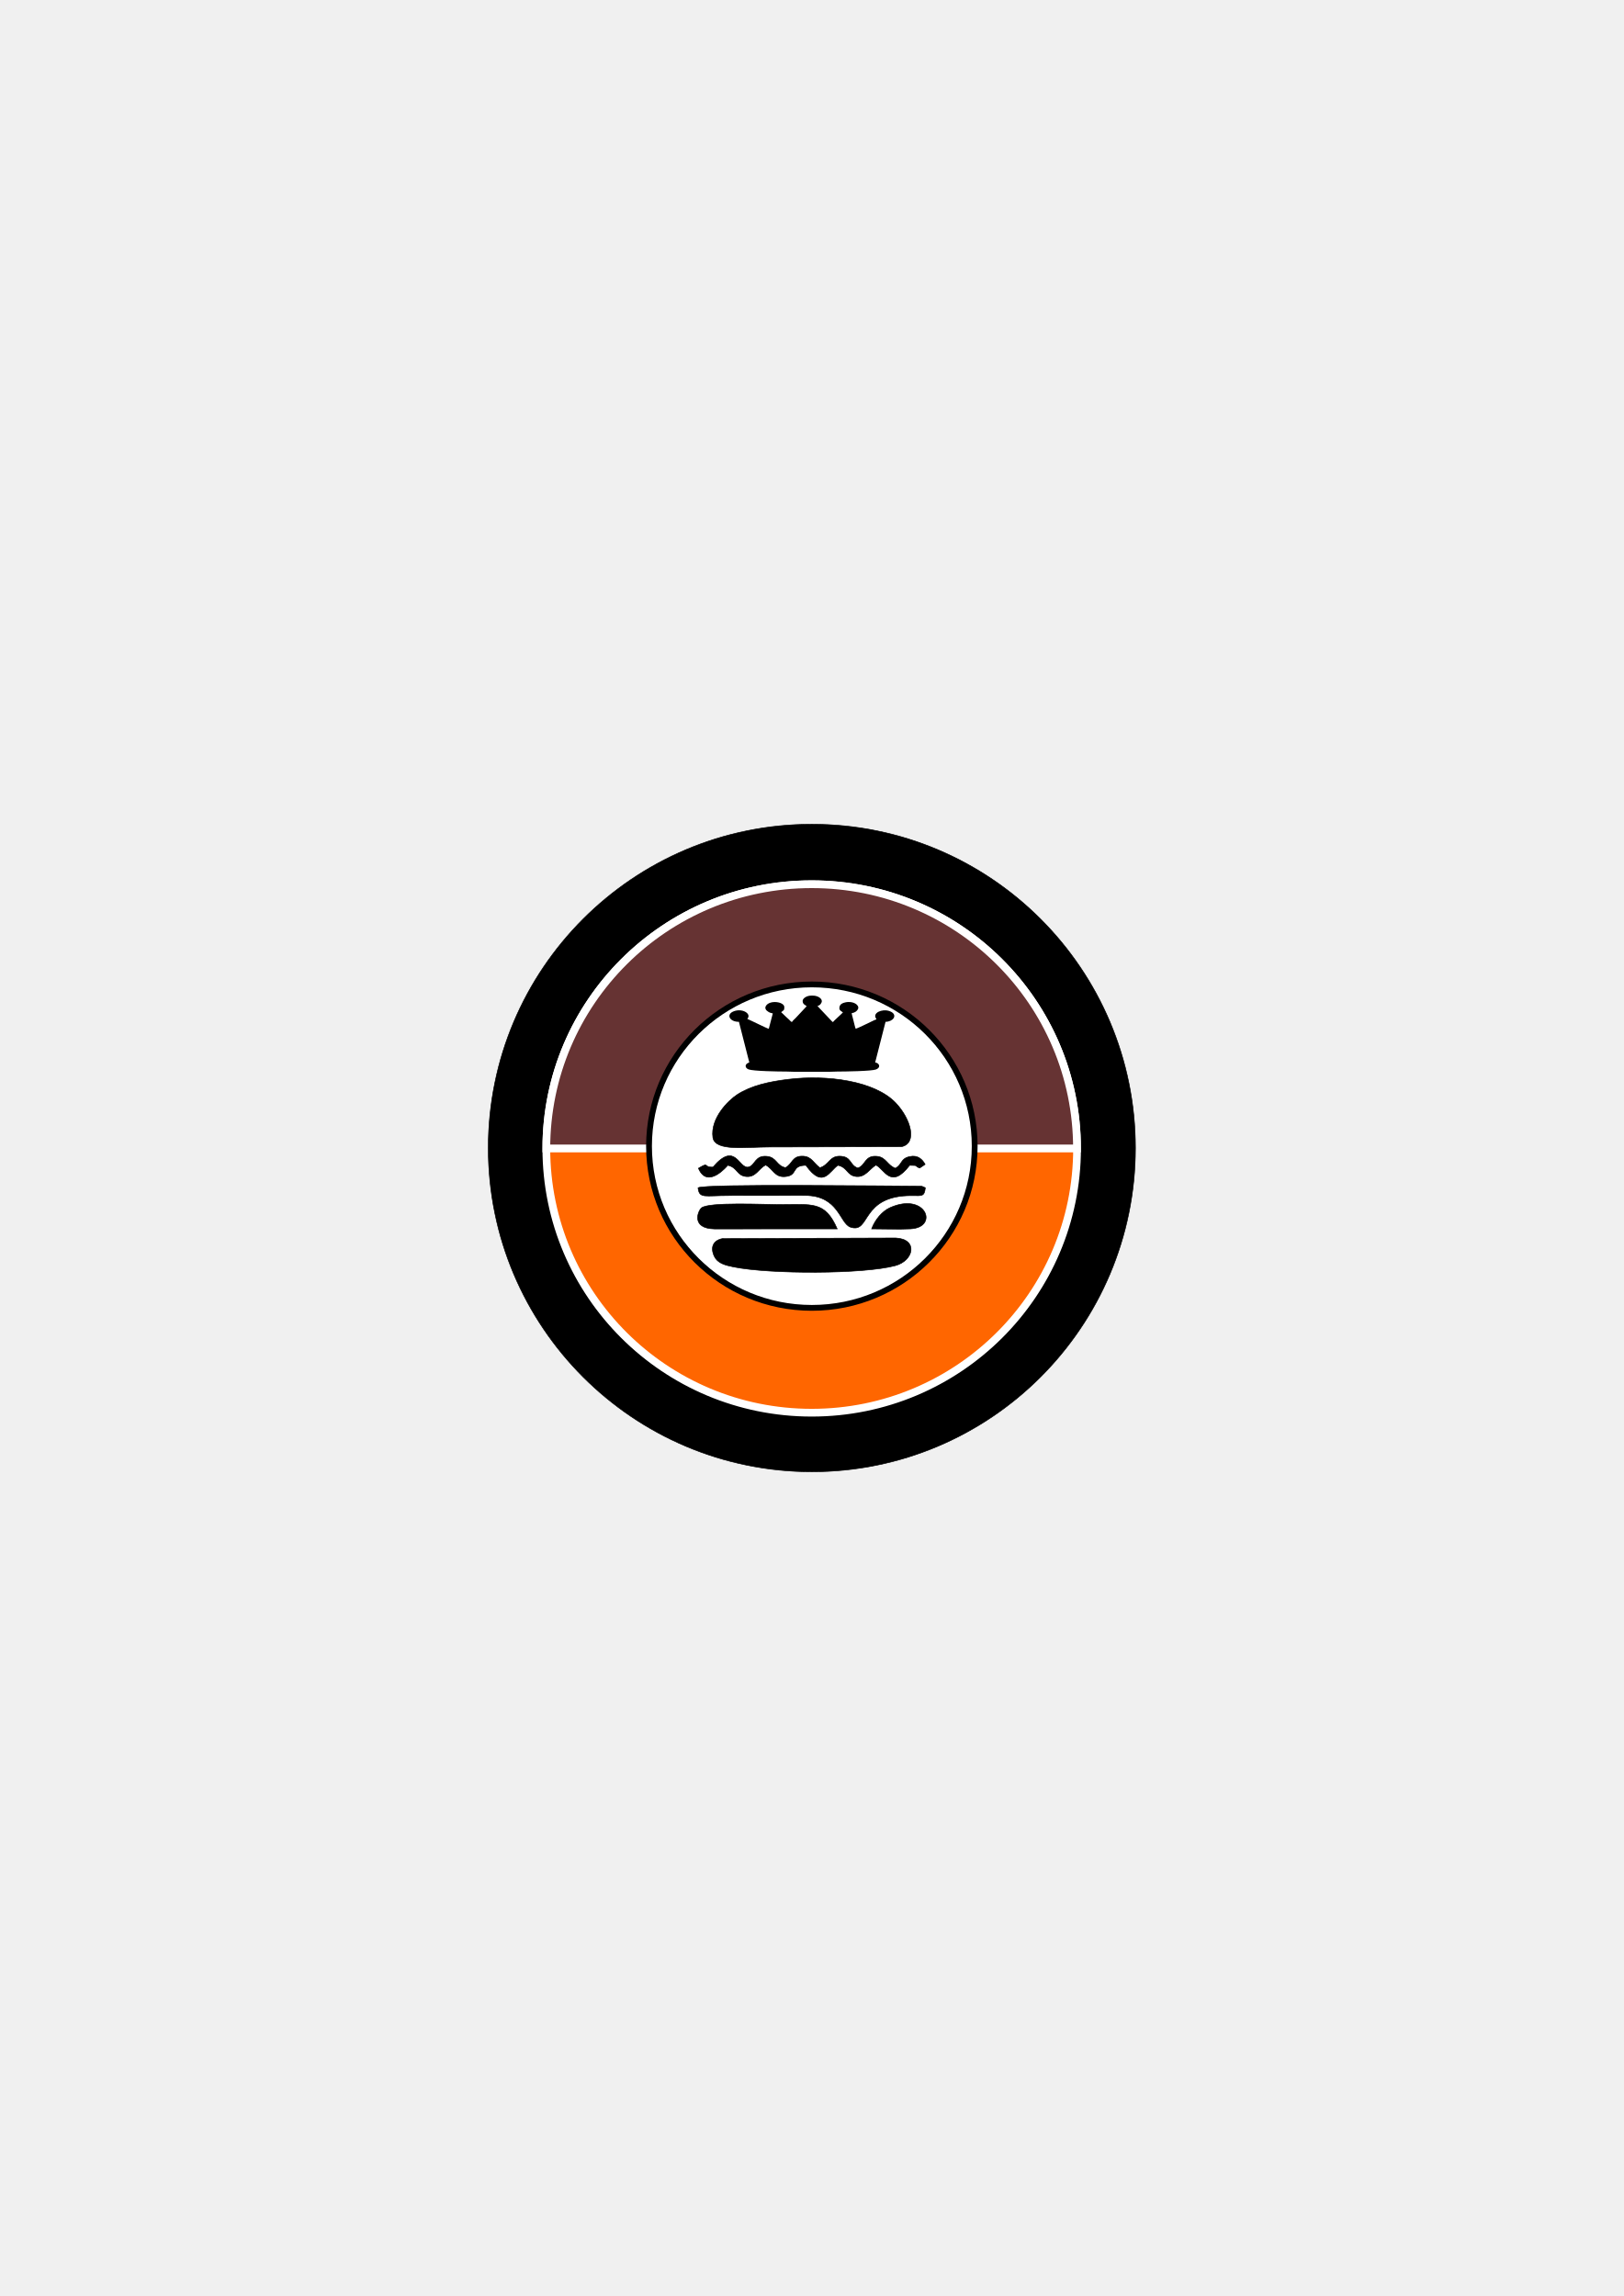
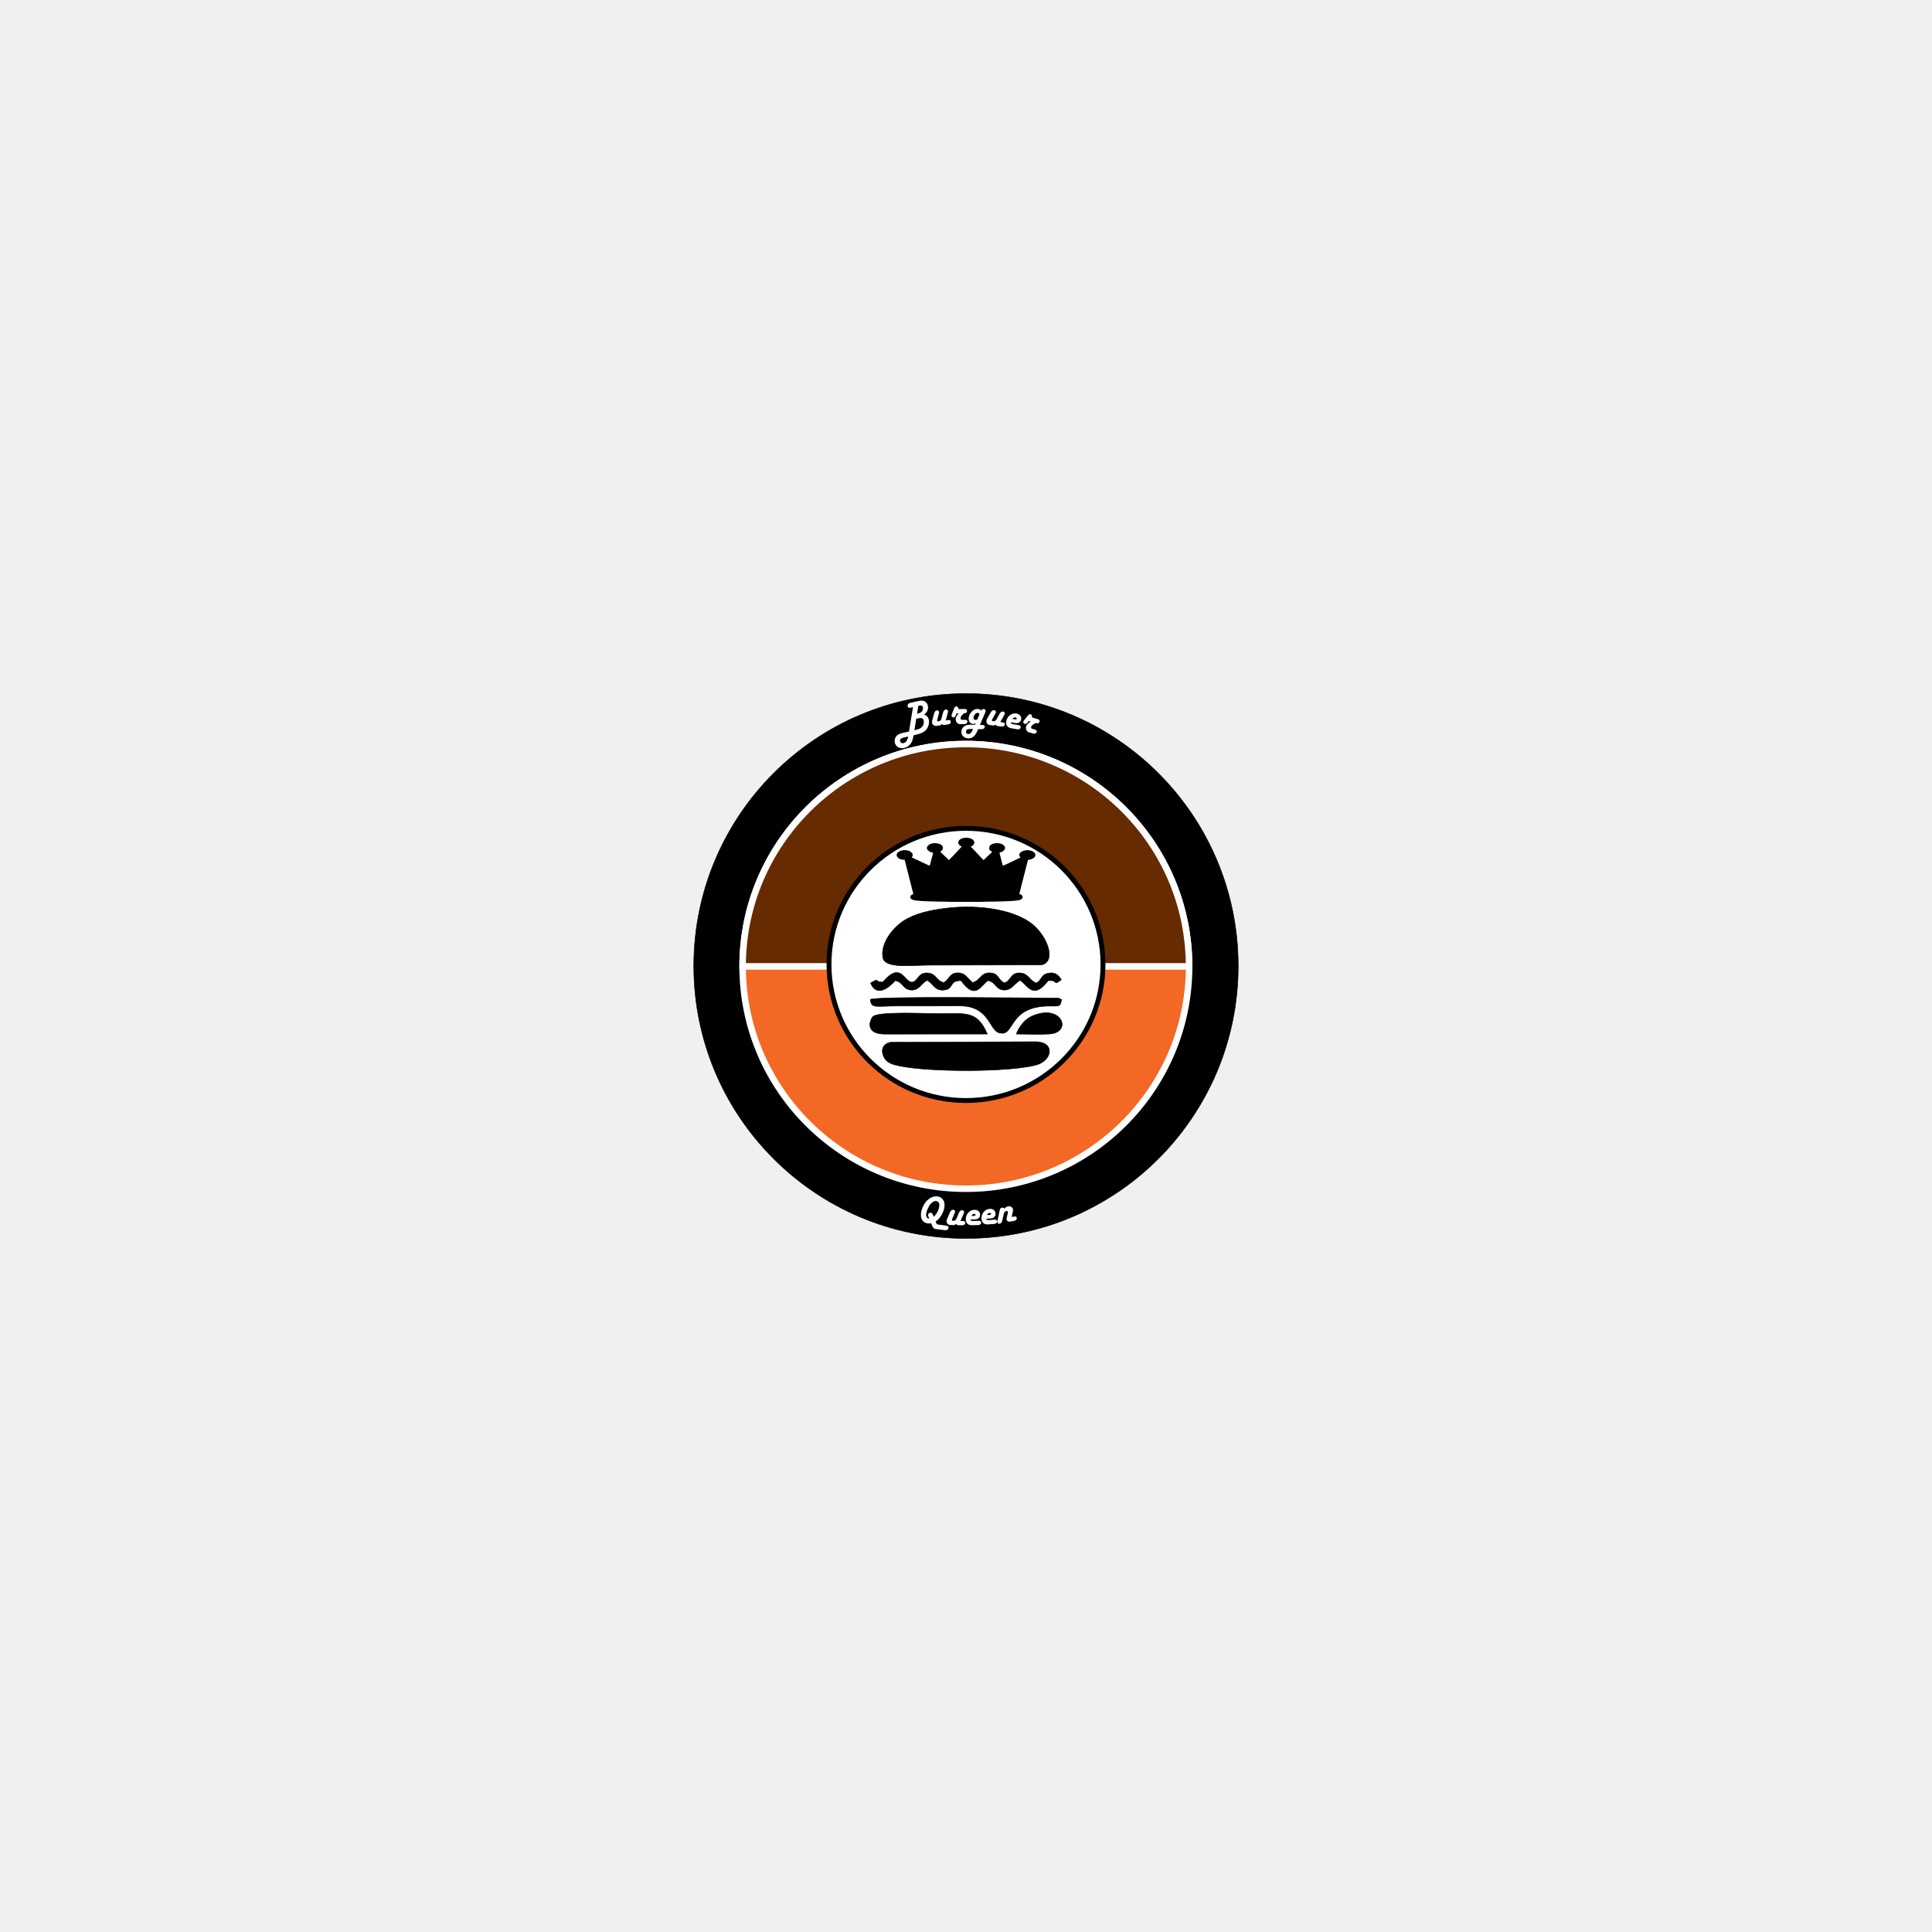
- <svg xmlns="http://www.w3.org/2000/svg" xml:space="preserve" width="210mm" height="297mm" version="1.1" style="shape-rendering:geometricPrecision; text-rendering:geometricPrecision; image-rendering:optimizeQuality; fill-rule:evenodd; clip-rule:evenodd" viewBox="0 0 21000 29700">
+ <svg xmlns="http://www.w3.org/2000/svg" xml:space="preserve" width="150" height="150" version="1.1" style="shape-rendering:geometricPrecision; text-rendering:geometricPrecision; image-rendering:optimizeQuality; fill-rule:evenodd; clip-rule:evenodd" viewBox="0 0 21000 29700">
  <defs>
    <style type="text/css">
-    
-     .str1 {stroke:white;stroke-width:100}
-     .str2 {stroke:black;stroke-width:75}
-     .str0 {stroke:black;stroke-width:7.62}
-     .fil4 {fill:none}
-     .fil5 {fill:black}
-     .fil0 {fill:black}
-     .fil2 {fill:#663333}
-     .fil1 {fill:#FF6600}
-     .fil3 {fill:white}
-    
-   </style>
+         .str1 {stroke:white;stroke-width:100}
+         .str2 {stroke:black;stroke-width:75}
+         .str0 {stroke:black;stroke-width:7.62}
+         .fil4 {fill:none}
+         .fil6 {fill:black}
+         .fil0 {fill:black}
+         .fil2 {fill:#662b00}
+         .fil1 {fill:#f46825}
+         .fil3 {fill:white}
+         .fil5 {fill:white;fill-rule:nonzero}
+     </style>
  </defs>
  <g id="Camada_x0020_1">
-     <g id="_1855282350896">
-       <path class="fil0 str0" d="M10500 10662c2311,0 4185,1875 4185,4188 0,2313 -1874,4188 -4185,4188 -2311,0 -4185,-1875 -4185,-4188 0,-2313 1874,-4188 4185,-4188z" />
+     <g id="_3049273246176">
      <g>
+         <path class="fil0 str0" d="M10500 10662c2311,0 4185,1875 4185,4188 0,2313 -1874,4188 -4185,4188 -2311,0 -4185,-1875 -4185,-4188 0,-2313 1874,-4188 4185,-4188z" />
        <ellipse class="fil1 str1" cx="10498" cy="14856" rx="3432" ry="3418" />
        <path class="fil2 str1" d="M10498 14856l-3432 0c0,-1888 1536,-3418 3432,-3418 1895,0 3431,1530 3431,3418l-3431 0z" />
        <ellipse class="fil3 str2" cx="10500" cy="14826" rx="2106" ry="2092" />
        <circle class="fil4" cx="10500" cy="14826" r="3421" />
+         <path class="fil5" d="M9685 10870l-34 8 -8 2c-22,5 -35,-2 -40,-21 -2,-12 0,-23 7,-33 7,-11 17,-17 31,-20l8 -2 119 -28c39,-9 71,-7 96,5 25,12 41,34 49,65 6,28 4,54 -7,79 -11,25 -29,46 -53,61 40,9 65,35 75,78 6,28 5,56 -4,86 -9,30 -24,55 -44,77 -28,29 -76,51 -142,66l-43 10 -2 9c-7,34 -13,58 -18,72 -4,15 -12,29 -22,43 -26,38 -60,62 -102,71 -34,8 -65,5 -93,-11 -27,-15 -44,-38 -52,-70 -4,-20 -4,-40 2,-60 6,-20 16,-36 30,-50 18,-17 46,-30 83,-39l103 -23 61 -375zm63 102l17 -5c28,-6 48,-17 59,-33 6,-9 10,-19 13,-30 2,-12 3,-23 0,-32 -3,-16 -13,-25 -29,-27 -6,-1 -18,1 -36,5l-5 1 -19 121zm-41 253l24 -5c42,-10 73,-24 91,-44 12,-13 21,-28 26,-46 5,-18 5,-36 2,-52 -5,-19 -14,-32 -27,-37 -13,-5 -35,-4 -63,2l-25 6 -28 176zm-95 97l-77 18c-38,9 -54,27 -48,54 3,11 9,20 19,25 10,6 21,8 33,5 18,-4 33,-15 46,-33 13,-18 22,-41 27,-69z" />
+         <path id="1" class="fil5" d="M10189 11075l35 -5c14,-2 24,-1 31,3 6,3 10,9 11,19 1,12 -2,22 -10,30 -8,8 -20,13 -36,15l-54 7c-17,2 -29,-3 -36,-15 -9,14 -22,22 -39,24l-44 6c-18,2 -33,-1 -46,-11 -13,-10 -21,-23 -23,-40 -1,-9 0,-21 3,-34l29 -106c8,-29 22,-45 41,-48 9,-1 17,1 24,6 6,5 10,11 11,19 1,6 0,13 -2,21l-2 9 -22 81 -2 10c-1,5 -2,9 -2,12 1,9 7,13 19,11 25,-3 40,-15 46,-36l26 -98c8,-29 22,-45 42,-48 9,-1 16,1 23,6 7,5 11,11 11,19 1,6 0,16 -4,30l-30 113z" />
+         <path id="2" class="fil5" d="M10355 10968l-10 26c-9,23 -20,34 -35,35 -10,0 -17,-3 -23,-8 -7,-6 -10,-12 -10,-20 0,-5 2,-13 6,-24l33 -86c8,-20 19,-31 35,-31 15,0 24,7 28,21l2 9c2,5 3,8 6,9 2,1 8,2 18,2l71 -2c26,0 40,9 40,28 1,25 -16,38 -50,39l-3 3c-32,31 -47,55 -47,72 0,17 10,25 29,25l38 -1c25,0 38,8 39,26 0,12 -4,22 -13,29 -9,7 -21,11 -38,11l-59 1c-20,1 -37,-6 -50,-20 -13,-13 -20,-31 -20,-53 -1,-15 2,-28 9,-42 7,-13 19,-30 36,-50l-32 1z" />
+         <path id="3" class="fil5" d="M10714 11144l37 1c26,0 38,9 38,27 0,12 -5,22 -14,28 -10,7 -22,10 -38,10l-51 -1 -13 31c-32,75 -78,112 -138,111 -31,-1 -56,-11 -77,-31 -20,-19 -30,-43 -29,-72 0,-19 6,-37 16,-53 10,-16 24,-29 42,-38 21,-12 50,-17 86,-16l65 1 10 -23c-13,7 -25,10 -36,10 -22,0 -39,-8 -52,-23 -13,-16 -19,-35 -19,-59 1,-39 15,-74 43,-104 28,-31 59,-46 93,-45 25,1 43,9 55,26 10,-16 23,-24 41,-24 8,0 15,3 21,9 6,6 9,12 9,20 -1,7 -3,16 -9,29l-80 186zm-37 -92l26 -60c2,-5 3,-9 3,-12 0,-6 -3,-11 -8,-15 -5,-4 -12,-6 -20,-7 -14,0 -28,8 -42,25 -13,16 -20,33 -21,52 0,21 10,32 29,32 17,0 28,-5 33,-15zm-67 155l-52 -1c-18,0 -33,4 -43,11 -10,7 -15,18 -15,32 -1,10 3,18 9,25 7,7 16,10 26,10 14,0 27,-5 38,-16 11,-12 24,-32 37,-61z" />
+         <path id="4" class="fil5" d="M11027 11101l35 4c14,2 24,5 29,10 5,5 7,12 6,21 -2,12 -7,21 -17,27 -10,6 -23,8 -39,6l-54 -7c-17,-2 -27,-10 -31,-24 -13,12 -27,16 -44,14l-44 -6c-18,-2 -32,-9 -42,-22 -10,-12 -14,-27 -12,-44 1,-9 5,-20 12,-33l54 -95c15,-26 33,-38 52,-35 9,1 16,4 21,11 6,6 8,13 7,21 -1,6 -4,13 -8,20l-4 8 -41 73 -5 9c-3,5 -4,9 -5,11 -1,9 4,14 16,16 25,3 43,-5 54,-24l49 -88c15,-26 33,-38 53,-36 8,1 15,5 21,12 5,6 7,13 6,21 -1,6 -5,15 -12,28l-57 102z" />
+         <path id="5" class="fil5" d="M11189 11104c-2,15 8,24 30,28l89 15c25,4 36,15 33,33 -2,12 -8,21 -18,26 -10,6 -23,7 -39,4l-84 -14c-32,-5 -54,-17 -68,-36 -14,-18 -18,-42 -13,-72 6,-38 25,-69 55,-93 31,-24 64,-32 100,-26 26,4 46,14 59,31 14,16 19,35 15,58 -4,27 -19,45 -43,54 -13,6 -32,6 -56,2l-60 -10zm24 -52l33 5c21,4 32,1 33,-9 1,-10 -5,-17 -18,-19 -18,-3 -34,5 -48,23z" />
+         <path id="6" class="fil5" d="M11465 11084l-17 22c-15,19 -30,27 -44,22 -9,-2 -15,-7 -20,-14 -4,-7 -5,-14 -3,-22 2,-4 6,-11 13,-21l57 -71c13,-18 27,-24 42,-20 14,4 21,14 21,28l-1 10c0,5 1,8 3,10 2,2 8,4 17,7l68 19c25,8 35,20 30,38 -7,25 -27,33 -59,23l-4 2c-39,21 -61,39 -66,56 -5,16 2,26 19,31l37 11c25,7 34,19 29,36 -3,12 -10,20 -20,24 -11,5 -24,4 -39,0l-58 -17c-19,-5 -33,-17 -41,-34 -9,-17 -10,-36 -4,-57 4,-14 12,-26 22,-37 10,-11 26,-23 48,-37l-30 -9z" />
+         <path class="fil5" d="M10033 18777l11 26c3,8 7,13 12,16 5,3 14,6 27,7l112 15c27,3 40,15 37,35 -1,13 -8,23 -18,29 -11,6 -25,8 -42,6l-141 -18c-21,-3 -37,-16 -46,-38l-21 -50c-18,3 -35,4 -53,2 -37,-5 -65,-22 -84,-51 -18,-29 -24,-66 -18,-111 4,-34 16,-70 34,-106 18,-37 39,-66 63,-88 23,-22 49,-38 76,-49 28,-10 54,-14 79,-10 38,5 67,22 86,51 20,29 27,65 22,108 -6,45 -22,88 -47,130 -25,42 -54,74 -89,96zm-29 -71c23,-22 42,-47 57,-75 15,-29 24,-59 28,-89 3,-22 0,-40 -8,-54 -9,-14 -21,-22 -38,-24 -30,-4 -58,11 -87,44 -16,18 -30,42 -43,71 -13,28 -21,54 -24,77 -3,21 -1,38 6,52 7,15 18,23 31,25 2,0 5,0 9,0l-9 -21c-7,-16 -10,-29 -9,-38 1,-10 6,-18 14,-24 7,-6 16,-9 26,-7 9,1 16,4 21,8 4,5 9,14 15,27l11 28zm411 64l36 0c14,1 23,3 29,7 6,5 9,11 9,21 -1,12 -5,22 -15,28 -9,7 -22,10 -38,10l-54 -1c-17,-1 -28,-8 -34,-21 -11,13 -25,19 -42,19l-44 -1c-18,0 -32,-6 -44,-18 -11,-11 -17,-25 -17,-42 1,-10 4,-21 9,-34l43 -100c13,-28 29,-42 49,-41 8,0 16,3 22,9 5,5 8,12 8,20 0,6 -2,13 -5,21l-4 8 -33 77 -3 9c-2,6 -3,9 -4,12 0,9 5,14 18,14 25,1 42,-9 50,-29l40 -93c12,-28 29,-42 49,-41 9,0 16,3 22,9 6,5 9,12 9,20 -1,7 -3,16 -9,29l-47 108zm155 -23c0,15 11,23 34,22l90 -2c26,0 39,8 39,26 1,12 -4,22 -13,29 -8,7 -21,11 -37,11l-86 2c-32,1 -57,-6 -74,-22 -17,-15 -26,-38 -26,-68 -1,-39 11,-73 37,-102 26,-29 57,-44 93,-45 27,0 48,6 65,20 16,13 24,31 25,54 1,27 -10,48 -32,61 -12,8 -30,12 -55,13l-60 1zm13 -56l33 0c22,-1 32,-6 31,-15 0,-11 -8,-16 -21,-15 -18,0 -33,10 -43,30zm228 45c2,15 14,22 36,20l90 -7c26,-2 39,6 40,24 1,12 -2,22 -11,30 -8,7 -21,11 -37,13l-85 6c-32,3 -57,-3 -75,-18 -18,-14 -28,-37 -30,-67 -3,-39 7,-73 31,-103 25,-31 55,-47 91,-50 27,-2 48,3 65,16 17,13 27,30 29,53 2,27 -8,48 -29,63 -12,8 -30,13 -54,15l-61 5zm11 -57l33 -2c22,-2 32,-7 30,-17 -1,-10 -8,-15 -22,-14 -18,2 -32,13 -41,33zm380 29l36 -6c25,-5 39,2 42,19 2,12 0,23 -8,31 -8,8 -20,14 -35,17l-63 11c-12,2 -23,0 -32,-6 -10,-6 -16,-15 -18,-26 -1,-6 0,-17 3,-32l16 -69c1,-8 2,-13 1,-18 0,-5 -3,-8 -8,-11 -4,-3 -10,-3 -16,-2 -21,3 -35,22 -42,55l-20 93c-6,28 -19,44 -40,48 -9,1 -17,0 -24,-4 -7,-4 -11,-10 -12,-18 -1,-5 0,-12 1,-21l2 -8 34 -160c5,-21 16,-33 35,-36 15,-3 27,2 36,14 19,-19 38,-31 57,-34 19,-4 35,-1 49,8 14,8 23,21 26,37 2,10 1,20 -1,32l-19 86z" />
+       </g>
+       <g>
        <path class="fil0 str0" d="M10200 13961c-251,30 -483,81 -663,197 -126,82 -351,312 -317,556 27,183 430,123 725,123l1714 -4c209,-43 124,-357 -74,-566 -273,-287 -893,-366 -1385,-306z" />
        <path class="fil0 str0" d="M9343 16022c-113,22 -162,107 -105,229 42,89 138,115 247,137 474,96 1681,95 2094,-16 241,-64 299,-344 5,-358l-2241 8z" />
        <path class="fil0 str0" d="M9028 15365c17,143 80,100 406,100l980 -1c437,2 445,362 586,410 264,88 121,-413 797,-408 129,1 157,15 171,-101 -48,-23 -36,-22 -108,-22 -295,0 -2763,-33 -2832,22z" />
        <path class="fil0 str0" d="M10828 15896c-159,-364 -320,-314 -756,-314 -171,0 -917,-37 -1002,45 -45,43 -133,264 171,270l1587 -1z" />
        <path class="fil0 str0" d="M9221 15097c-136,5 -36,-75 -188,15 118,281 379,-38 380,-38 125,27 115,134 238,145 126,12 159,-101 251,-149 97,50 116,162 252,150 173,-14 71,-144 269,-146 223,313 305,71 415,0 125,27 116,134 238,145 115,11 170,-97 252,-148 109,48 192,323 437,3 131,1 49,7 130,35l70 -47c-35,-64 -94,-125 -200,-101 -120,26 -91,97 -183,151 -106,-36 -120,-142 -237,-154 -165,-17 -147,118 -251,151 -110,-38 -77,-152 -236,-153 -131,0 -137,114 -254,149 -81,-58 -106,-143 -215,-149 -148,-8 -138,102 -231,148 -118,-25 -112,-134 -239,-146 -156,-16 -152,117 -237,138 -128,32 -167,-343 -461,1z" />
        <path class="fil0 str0" d="M11273 15896c161,0 345,8 503,0 371,-18 199,-481 -265,-274 -101,45 -194,156 -238,274z" />
-         <path class="fil5" d="M10381 12947c0,45 31,50 52,69l-143 153c-12,11 -43,40 -48,52 -14,-6 -26,-21 -36,-31 -11,-11 -23,-21 -35,-32l-68 -65c32,-28 41,-18 41,-65 0,-71 -190,-97 -238,-16 -17,28 -3,56 31,76 26,16 26,12 58,21l-52 199c-23,-4 -236,-111 -278,-128 27,-30 19,-64 -21,-89 -49,-30 -122,-29 -174,0 -74,42 -30,127 87,127l125 490c2,10 8,25 9,35 -67,22 -56,72 -10,90 59,23 392,28 489,28 40,0 61,3 103,3l454 0c42,0 65,-3 103,-3 95,0 444,-5 500,-27 65,-25 46,-82 -11,-91l134 -525c98,-2 153,-81 79,-126 -86,-51 -213,-9 -213,51 0,23 14,27 16,44 -14,2 -53,22 -66,28 -25,13 -186,90 -202,93 -12,-31 -18,-67 -27,-99 -4,-15 -9,-37 -13,-51 -4,-17 -11,-38 -12,-52 43,-6 71,-29 82,-54 23,-50 -61,-110 -167,-85 -60,14 -74,42 -74,77 0,28 28,37 46,52 -15,18 -124,114 -129,125 -13,-6 -17,-15 -27,-24l-174 -184c35,-6 57,-41 57,-63 0,-36 -54,-71 -114,-71l-25 0c-56,0 -109,35 -109,68z" />
      </g>
+       <path class="fil6" d="M10381 12947c0,45 31,50 52,69l-143 153c-12,11 -43,40 -48,52 -14,-6 -26,-21 -36,-31 -11,-11 -23,-21 -35,-32l-68 -65c32,-28 41,-18 41,-65 0,-71 -190,-97 -238,-16 -17,28 -3,56 31,76 26,16 26,12 58,21l-52 199c-23,-4 -236,-111 -278,-128 27,-30 19,-64 -21,-89 -49,-30 -122,-29 -174,0 -74,42 -30,127 87,127l125 490c2,10 8,25 9,35 -67,22 -56,72 -10,90 59,23 392,28 489,28 40,0 61,3 103,3l454 0c42,0 65,-3 103,-3 95,0 444,-5 500,-27 65,-25 46,-82 -11,-91l134 -525c98,-2 153,-81 79,-126 -86,-51 -213,-9 -213,51 0,23 14,27 16,44 -14,2 -53,22 -66,28 -25,13 -186,90 -202,93 -12,-31 -18,-67 -27,-99 -4,-15 -9,-37 -13,-51 -4,-17 -11,-38 -12,-52 43,-6 71,-29 82,-54 23,-50 -61,-110 -167,-85 -60,14 -74,42 -74,77 0,28 28,37 46,52 -15,18 -124,114 -129,125 -13,-6 -17,-15 -27,-24l-174 -184c35,-6 57,-41 57,-63 0,-36 -54,-71 -114,-71l-25 0c-56,0 -109,35 -109,68z" />
    </g>
  </g>
</svg>
